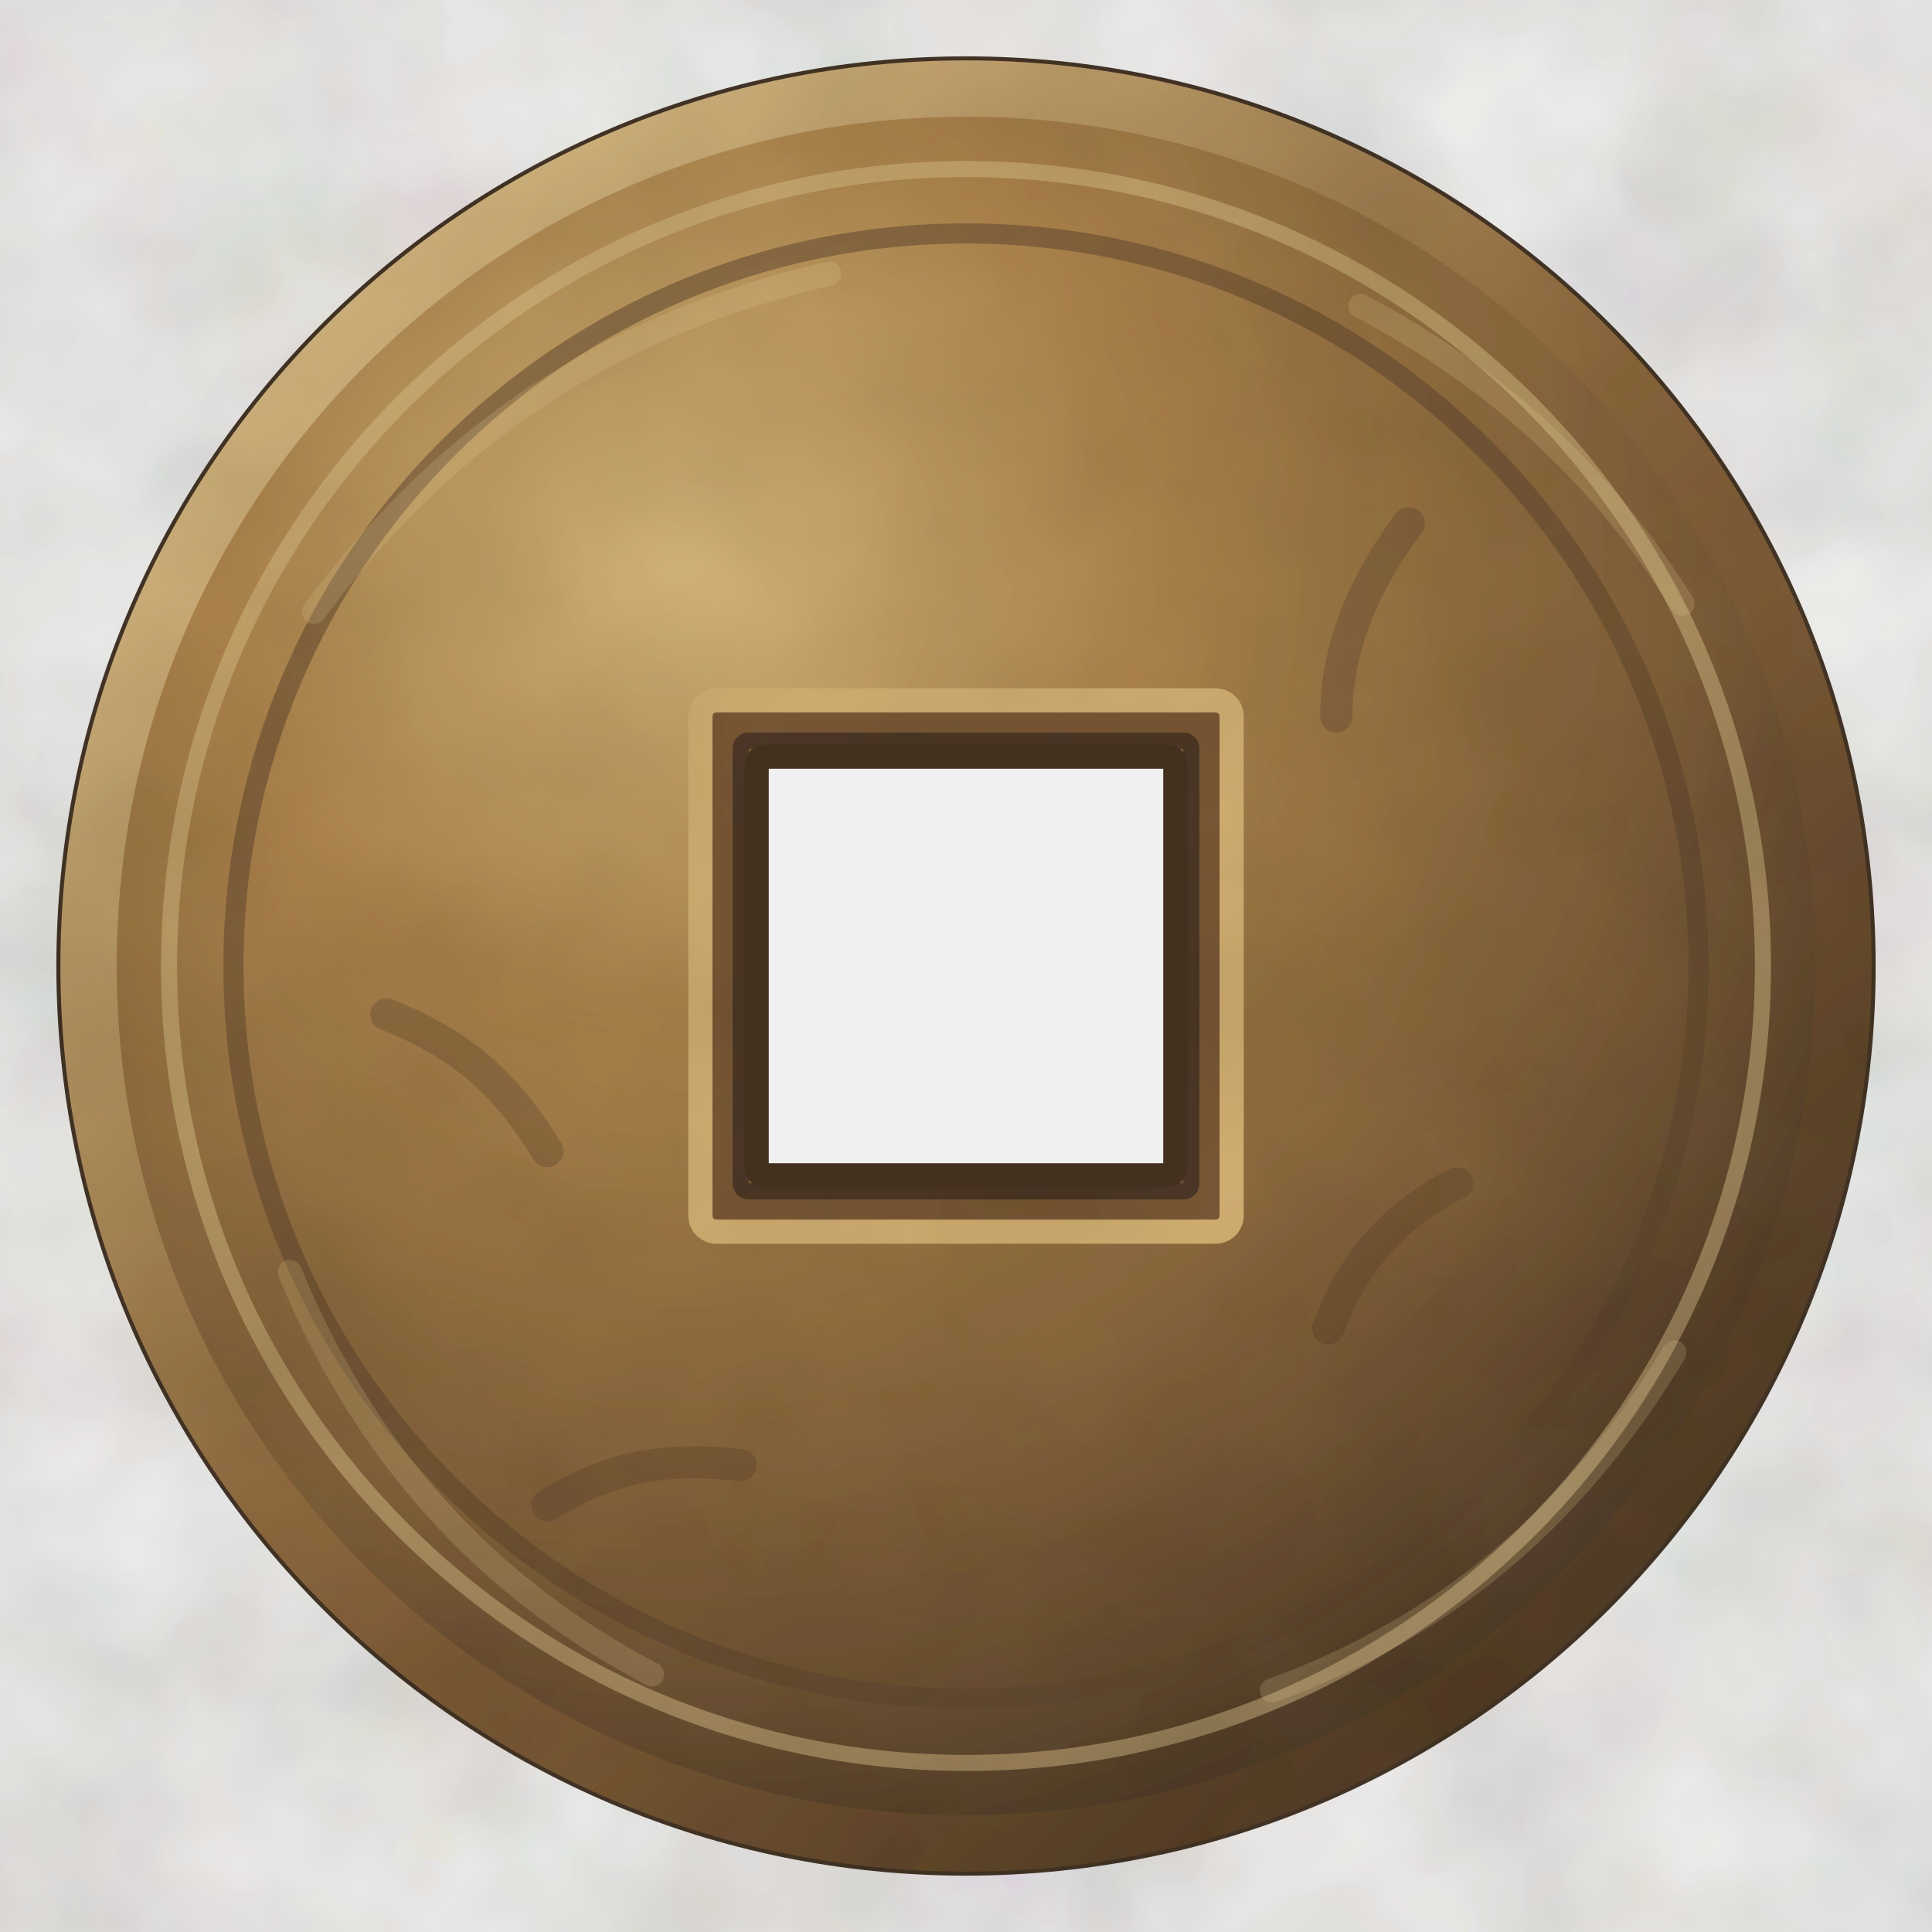
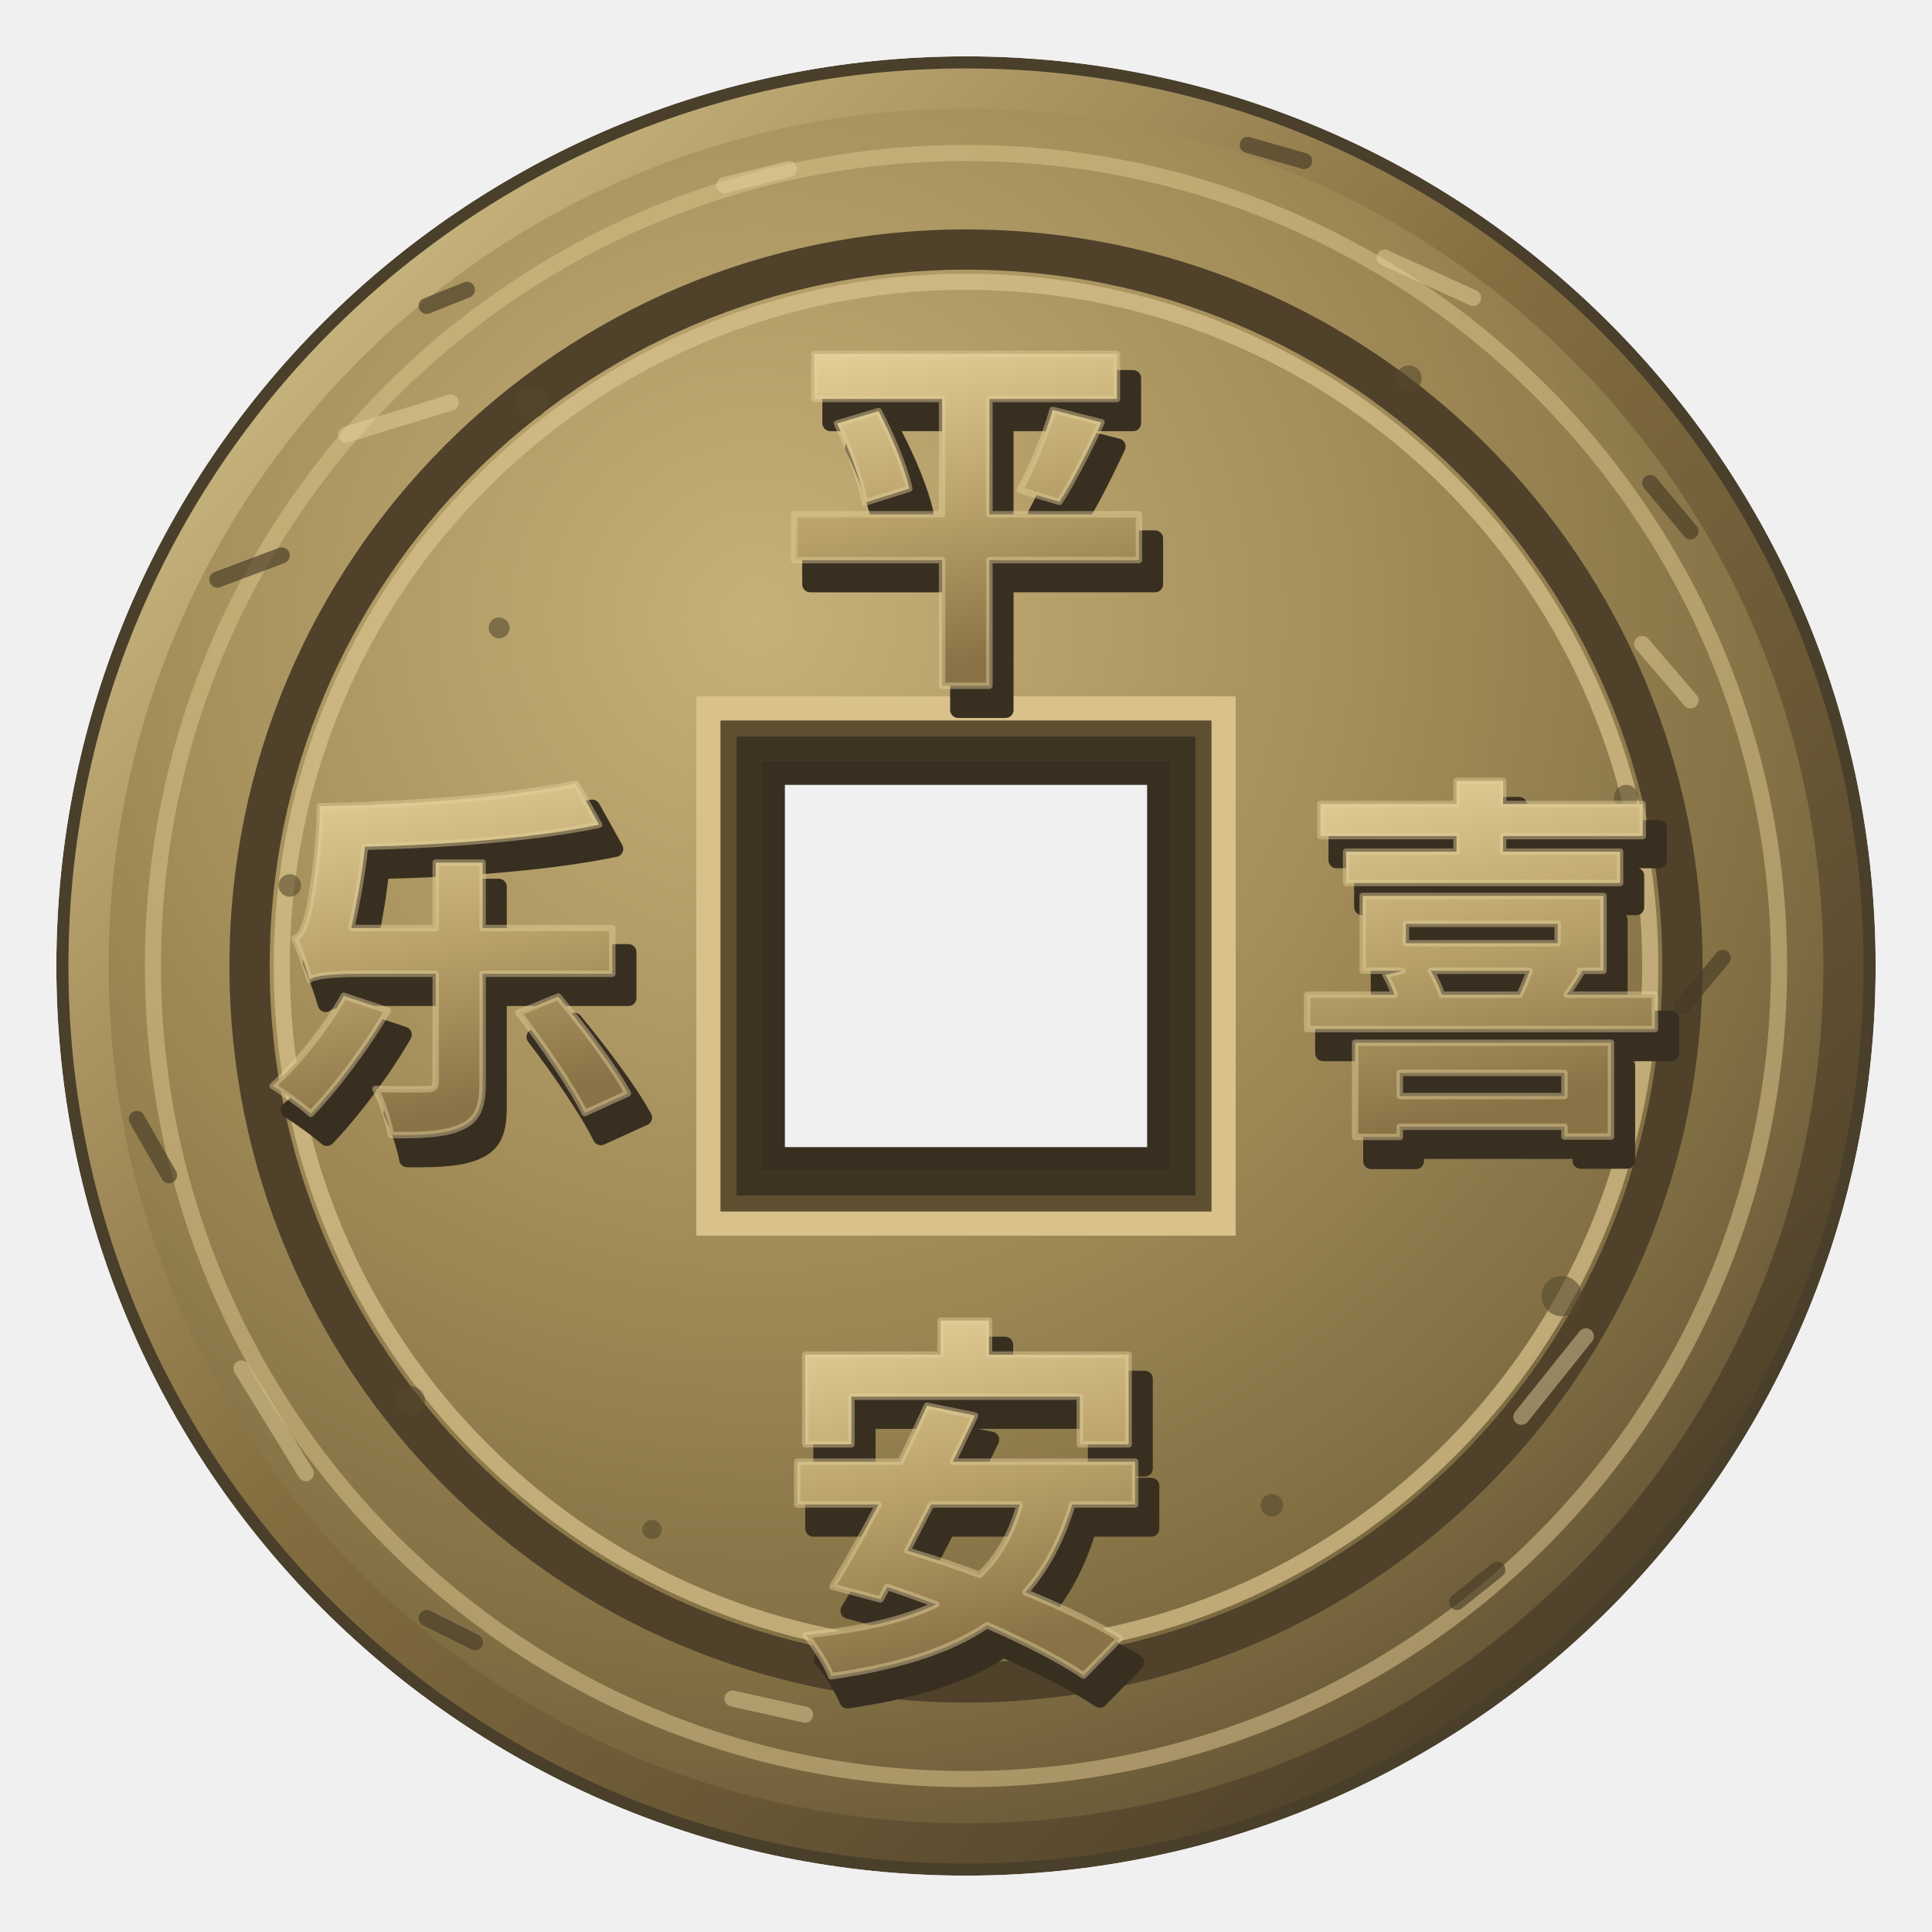
<svg xmlns="http://www.w3.org/2000/svg" viewBox="0 0 240 240" role="img" aria-labelledby="title">
  <defs>
-     <radialGradient id="bronze" cx="34%" cy="27%" r="78%">
-       <stop offset="0" stop-color="#d4b57a" />
-       <stop offset=".34" stop-color="#ad844d" />
-       <stop offset=".72" stop-color="#806039" />
-       <stop offset="1" stop-color="#4c3927" />
+     <radialGradient id="bronze" cx="38%" cy="30%" r="76%">
+       <stop offset="0" stop-color="#c6b17a" />
+       <stop offset=".46" stop-color="#a38d59" />
+       <stop offset=".79" stop-color="#827044" />
+       <stop offset="1" stop-color="#635334" />
    </radialGradient>
-     <linearGradient id="rim" x1=".1" y1=".05" x2=".9" y2=".95">
-       <stop stop-color="#dfc38b" />
-       <stop offset=".48" stop-color="#8e693e" />
-       <stop offset="1" stop-color="#493522" />
+     <linearGradient id="edge" x1="0" y1="0" x2="1" y2="1">
+       <stop stop-color="#e1ce94" />
+       <stop offset=".45" stop-color="#856e40" />
+       <stop offset="1" stop-color="#3e3424" />
    </linearGradient>
-     <filter id="cast" x="-8%" y="-8%" width="116%" height="116%">
-       <feTurbulence type="fractalNoise" baseFrequency=".045" numOctaves="3" seed="12" result="noise" />
-       <feColorMatrix in="noise" type="matrix" values=".25 0 0 0 0  0 .19 0 0 0  0 0 .11 0 0  0 0 0 .22 0" result="grain" />
-       <feBlend in="SourceGraphic" in2="grain" mode="multiply" />
-     </filter>
-     <mask id="cut">
-       <rect width="240" height="240" fill="white" />
-       <rect x="94" y="94" width="52" height="52" rx="1" fill="black" />
+     <linearGradient id="letters" x1="0" y1="0" x2=".2" y2="1">
+       <stop stop-color="#e4d099" />
+       <stop offset=".52" stop-color="#baa36b" />
+       <stop offset="1" stop-color="#887246" />
+     </linearGradient>
+     <mask id="coin-cut">
+       <circle cx="120" cy="120" r="113" fill="white" />
+       <rect x="96" y="96" width="48" height="48" fill="black" />
    </mask>
  </defs>
-   <g mask="url(#cut)" filter="url(#cast)">
-     <circle cx="120" cy="120" r="113" fill="#443426" />
-     <circle cx="120" cy="120" r="109" fill="url(#bronze)" stroke="url(#rim)" stroke-width="7" />
-     <circle cx="120" cy="120" r="99" fill="none" stroke="#dfc68f" stroke-opacity=".45" stroke-width="2" />
-     <circle cx="120" cy="120" r="91" fill="none" stroke="#5d452c" stroke-opacity=".5" stroke-width="2.5" />
-     <path d="M39 76c17-23 38-36 64-42M169 38c17 9 30 21 40 37M36 158c9 22 24 39 45 50M158 210c22-8 38-22 50-42" fill="none" stroke="#ecd39b" stroke-linecap="round" stroke-opacity=".2" stroke-width="3" />
-     <path d="M48 126c10 4 15 9 20 17M175 65c-6 8-9 16-9 24M68 187c8-5 15-6 24-5M181 147c-8 4-13 10-16 18" fill="none" stroke="#4f3924" stroke-linecap="round" stroke-opacity=".28" stroke-width="4" />
-     <rect x="87" y="87" width="66" height="66" rx="2" fill="#795936" stroke="#d2af72" stroke-width="3" />
-     <rect x="92" y="92" width="56" height="56" rx="1" fill="none" stroke="#4d3825" stroke-width="2" />
+   <g mask="url(#coin-cut)">
+     <circle cx="120" cy="120" r="113" fill="#493f2b" />
+     <circle cx="120" cy="120" r="109" fill="url(#bronze)" stroke="url(#edge)" stroke-width="5" />
+     <circle cx="120" cy="120" r="101" fill="none" stroke="#d6c18a" stroke-opacity=".55" stroke-width="2" />
+     <circle cx="120" cy="120" r="89" fill="none" stroke="#4f412a" stroke-width="5" />
+     <circle cx="120" cy="120" r="85" fill="none" stroke="#d7c18d" stroke-opacity=".72" stroke-width="2" />
+     <path d="M27 72l8-3m18-31 5-2m97-18 7 2m43 40 5 6M17 139l4 7m32 55 6 3m122-5 5-4m23-70 5-6" fill="none" stroke="#473b26" stroke-opacity=".65" stroke-linecap="round" stroke-width="2" />
+     <path d="M43 54l13-4m34-27 8-2m74 11 11 5m21 43 6 7M30 170l8 13m53 28 9 2m89-37 8-10" fill="none" stroke="#e5d29d" stroke-opacity=".48" stroke-linecap="round" stroke-width="2" />
+     <g fill="#55482c" opacity=".58">
+       <circle cx="66" cy="50" r="2" />
+       <circle cx="175" cy="47" r="1.6" />
+       <circle cx="202" cy="99" r="1.5" />
+       <circle cx="194" cy="161" r="2.5" />
+       <circle cx="137" cy="205" r="1.7" />
+       <circle cx="51" cy="174" r="1.8" />
+       <circle cx="36" cy="110" r="1.4" />
+       <circle cx="158" cy="187" r="1.4" />
+       <circle cx="81" cy="190" r="1.2" />
+       <circle cx="62" cy="78" r="1.3" />
+     </g>
+     <rect x="88" y="88" width="64" height="64" fill="#5e4f30" stroke="#d8c18a" stroke-width="3" />
+     <rect x="93" y="93" width="54" height="54" fill="none" stroke="#3d3323" stroke-width="3" />
+     <g font-family="KaiTi, STKaiti, Kaiti SC, Songti SC, SimSun, serif" font-size="47" font-weight="700" text-anchor="middle">
+       <g fill="#382f21" stroke="#382f21" stroke-linejoin="round" stroke-width="2" transform="translate(2 3)">
+         <text x="120" y="81">平</text>
+         <text x="120" y="204">安</text>
+         <text x="56" y="137">乐</text>
+         <text x="184" y="137">喜</text>
+       </g>
+       <g fill="url(#letters)" stroke="#e5d29d" stroke-opacity=".45" stroke-linejoin="round" stroke-width=".8">
+         <text x="120" y="81">平</text>
+         <text x="120" y="204">安</text>
+         <text x="56" y="137">乐</text>
+         <text x="184" y="137">喜</text>
+       </g>
+     </g>
  </g>
-   <rect x="94" y="94" width="52" height="52" rx="1" fill="none" stroke="#44301f" stroke-width="3" />
+   <rect x="96" y="96" width="48" height="48" fill="none" stroke="#392f20" stroke-width="3" />
</svg>
